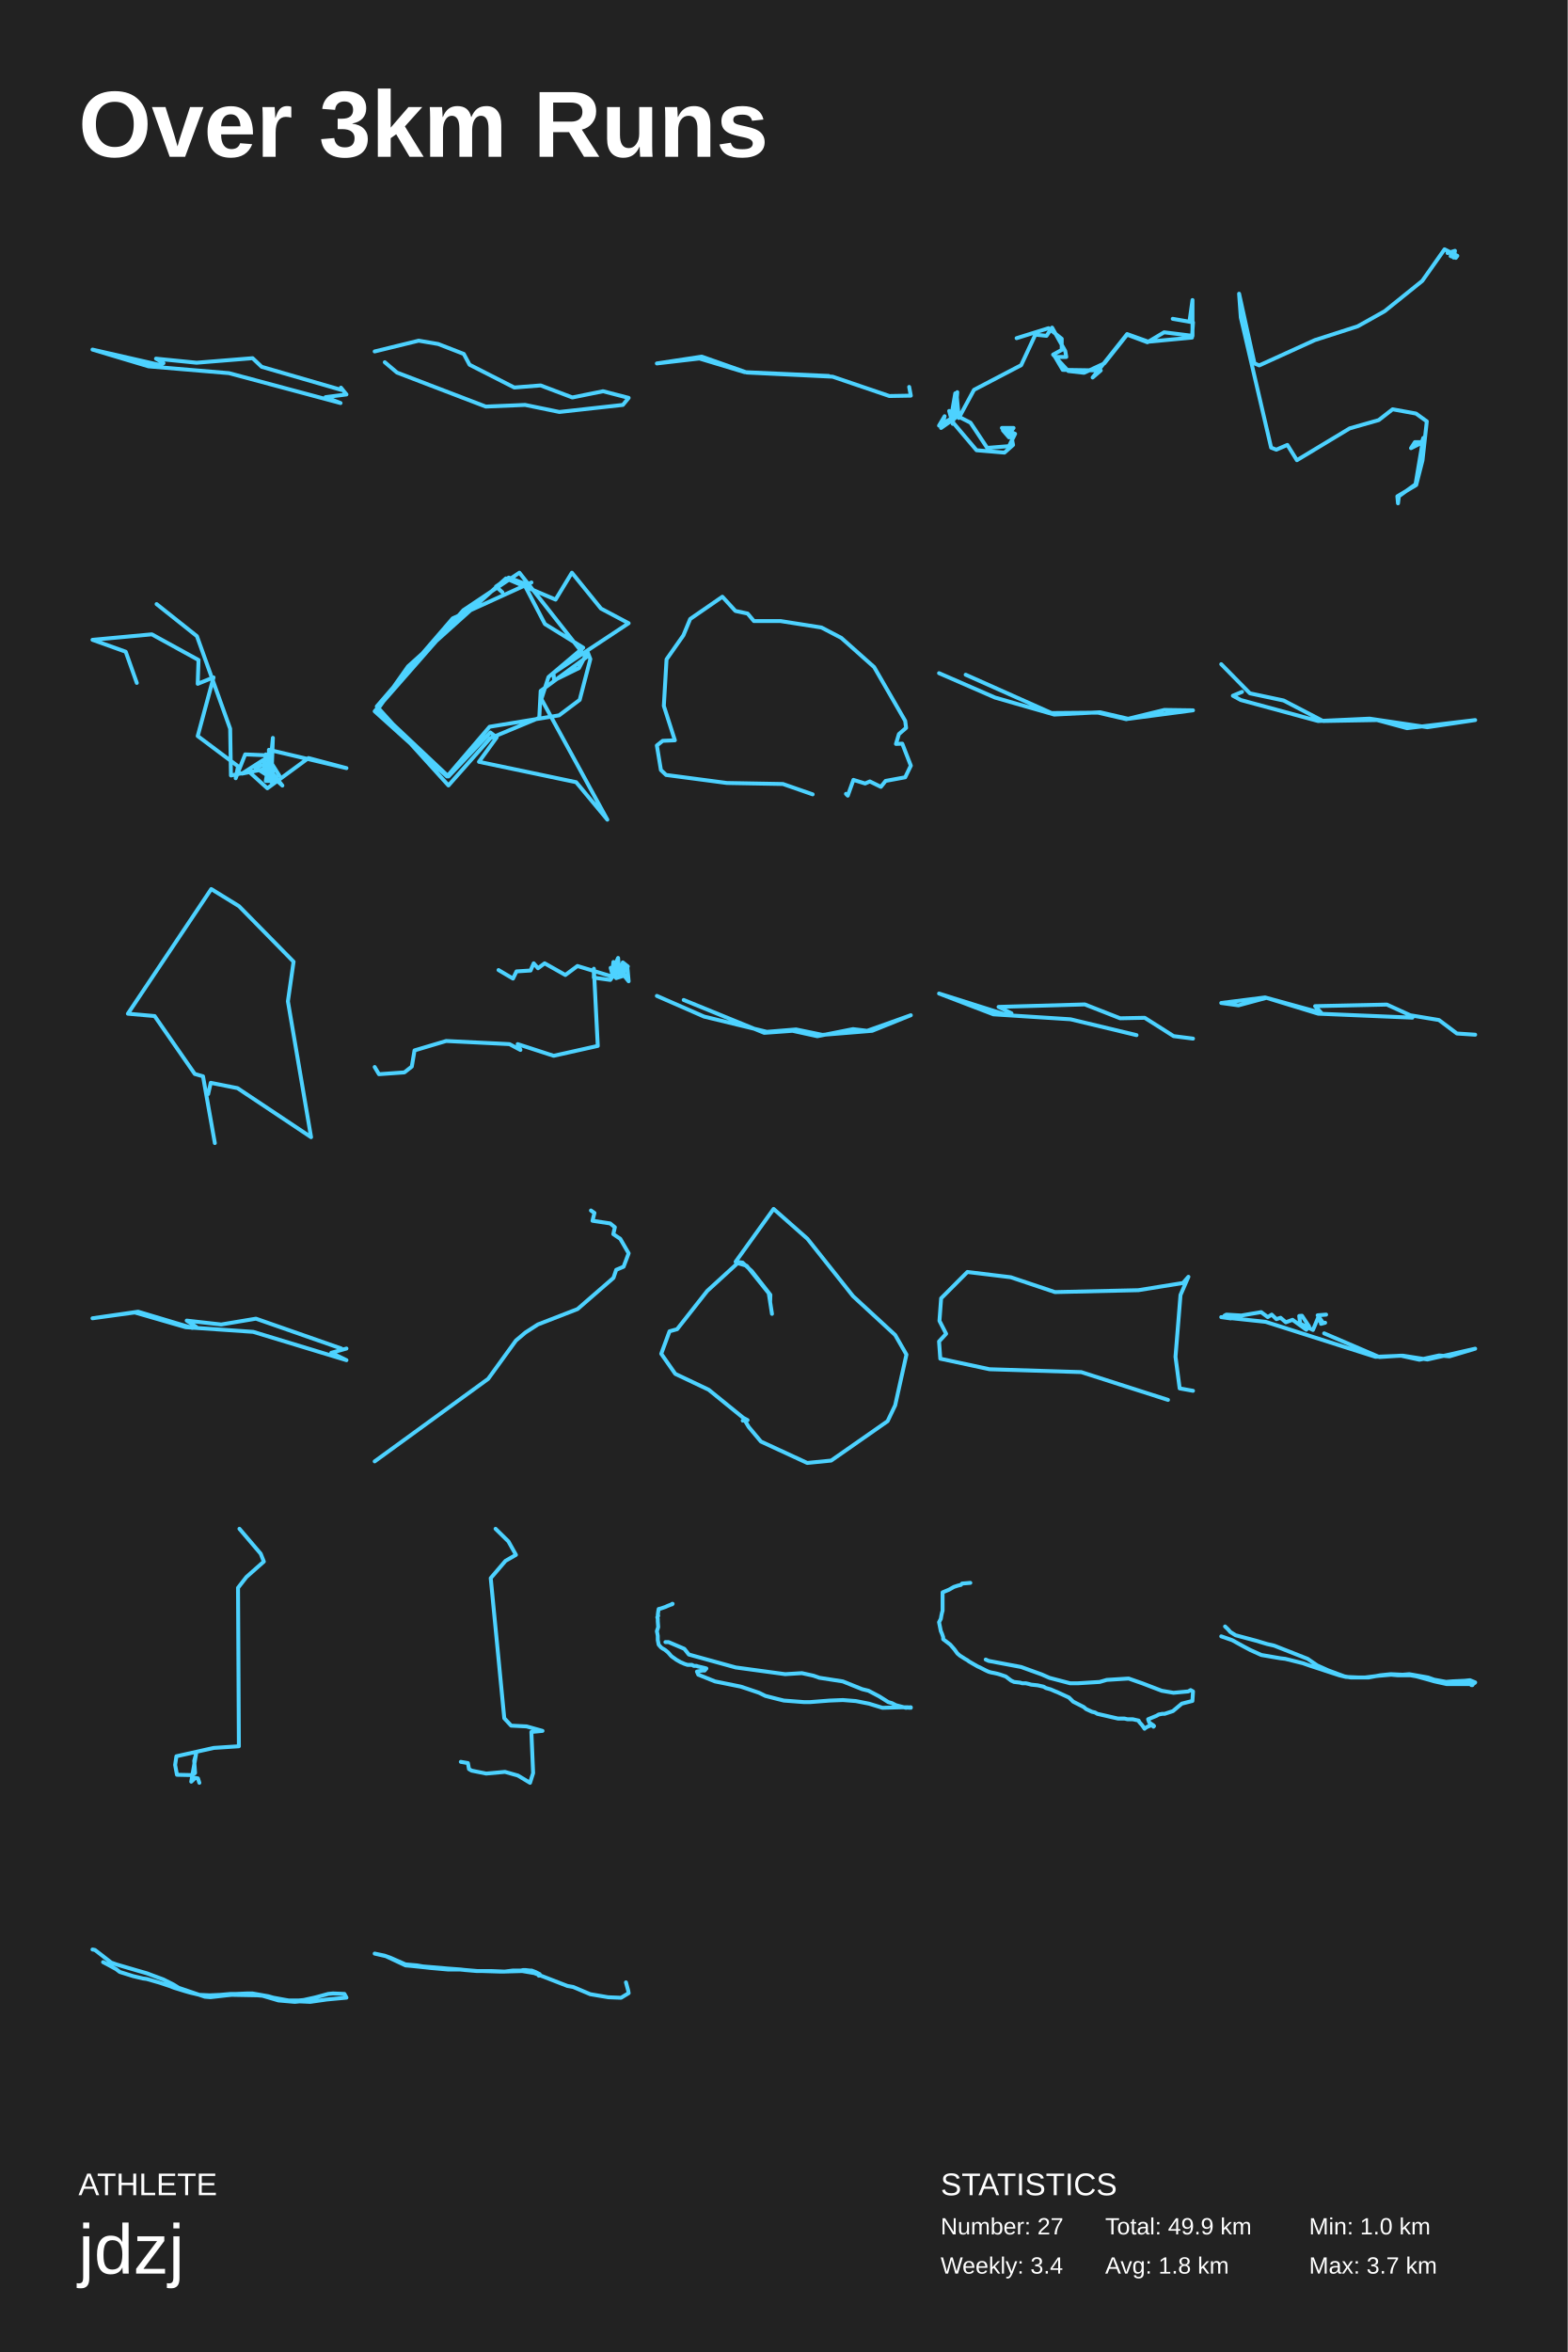
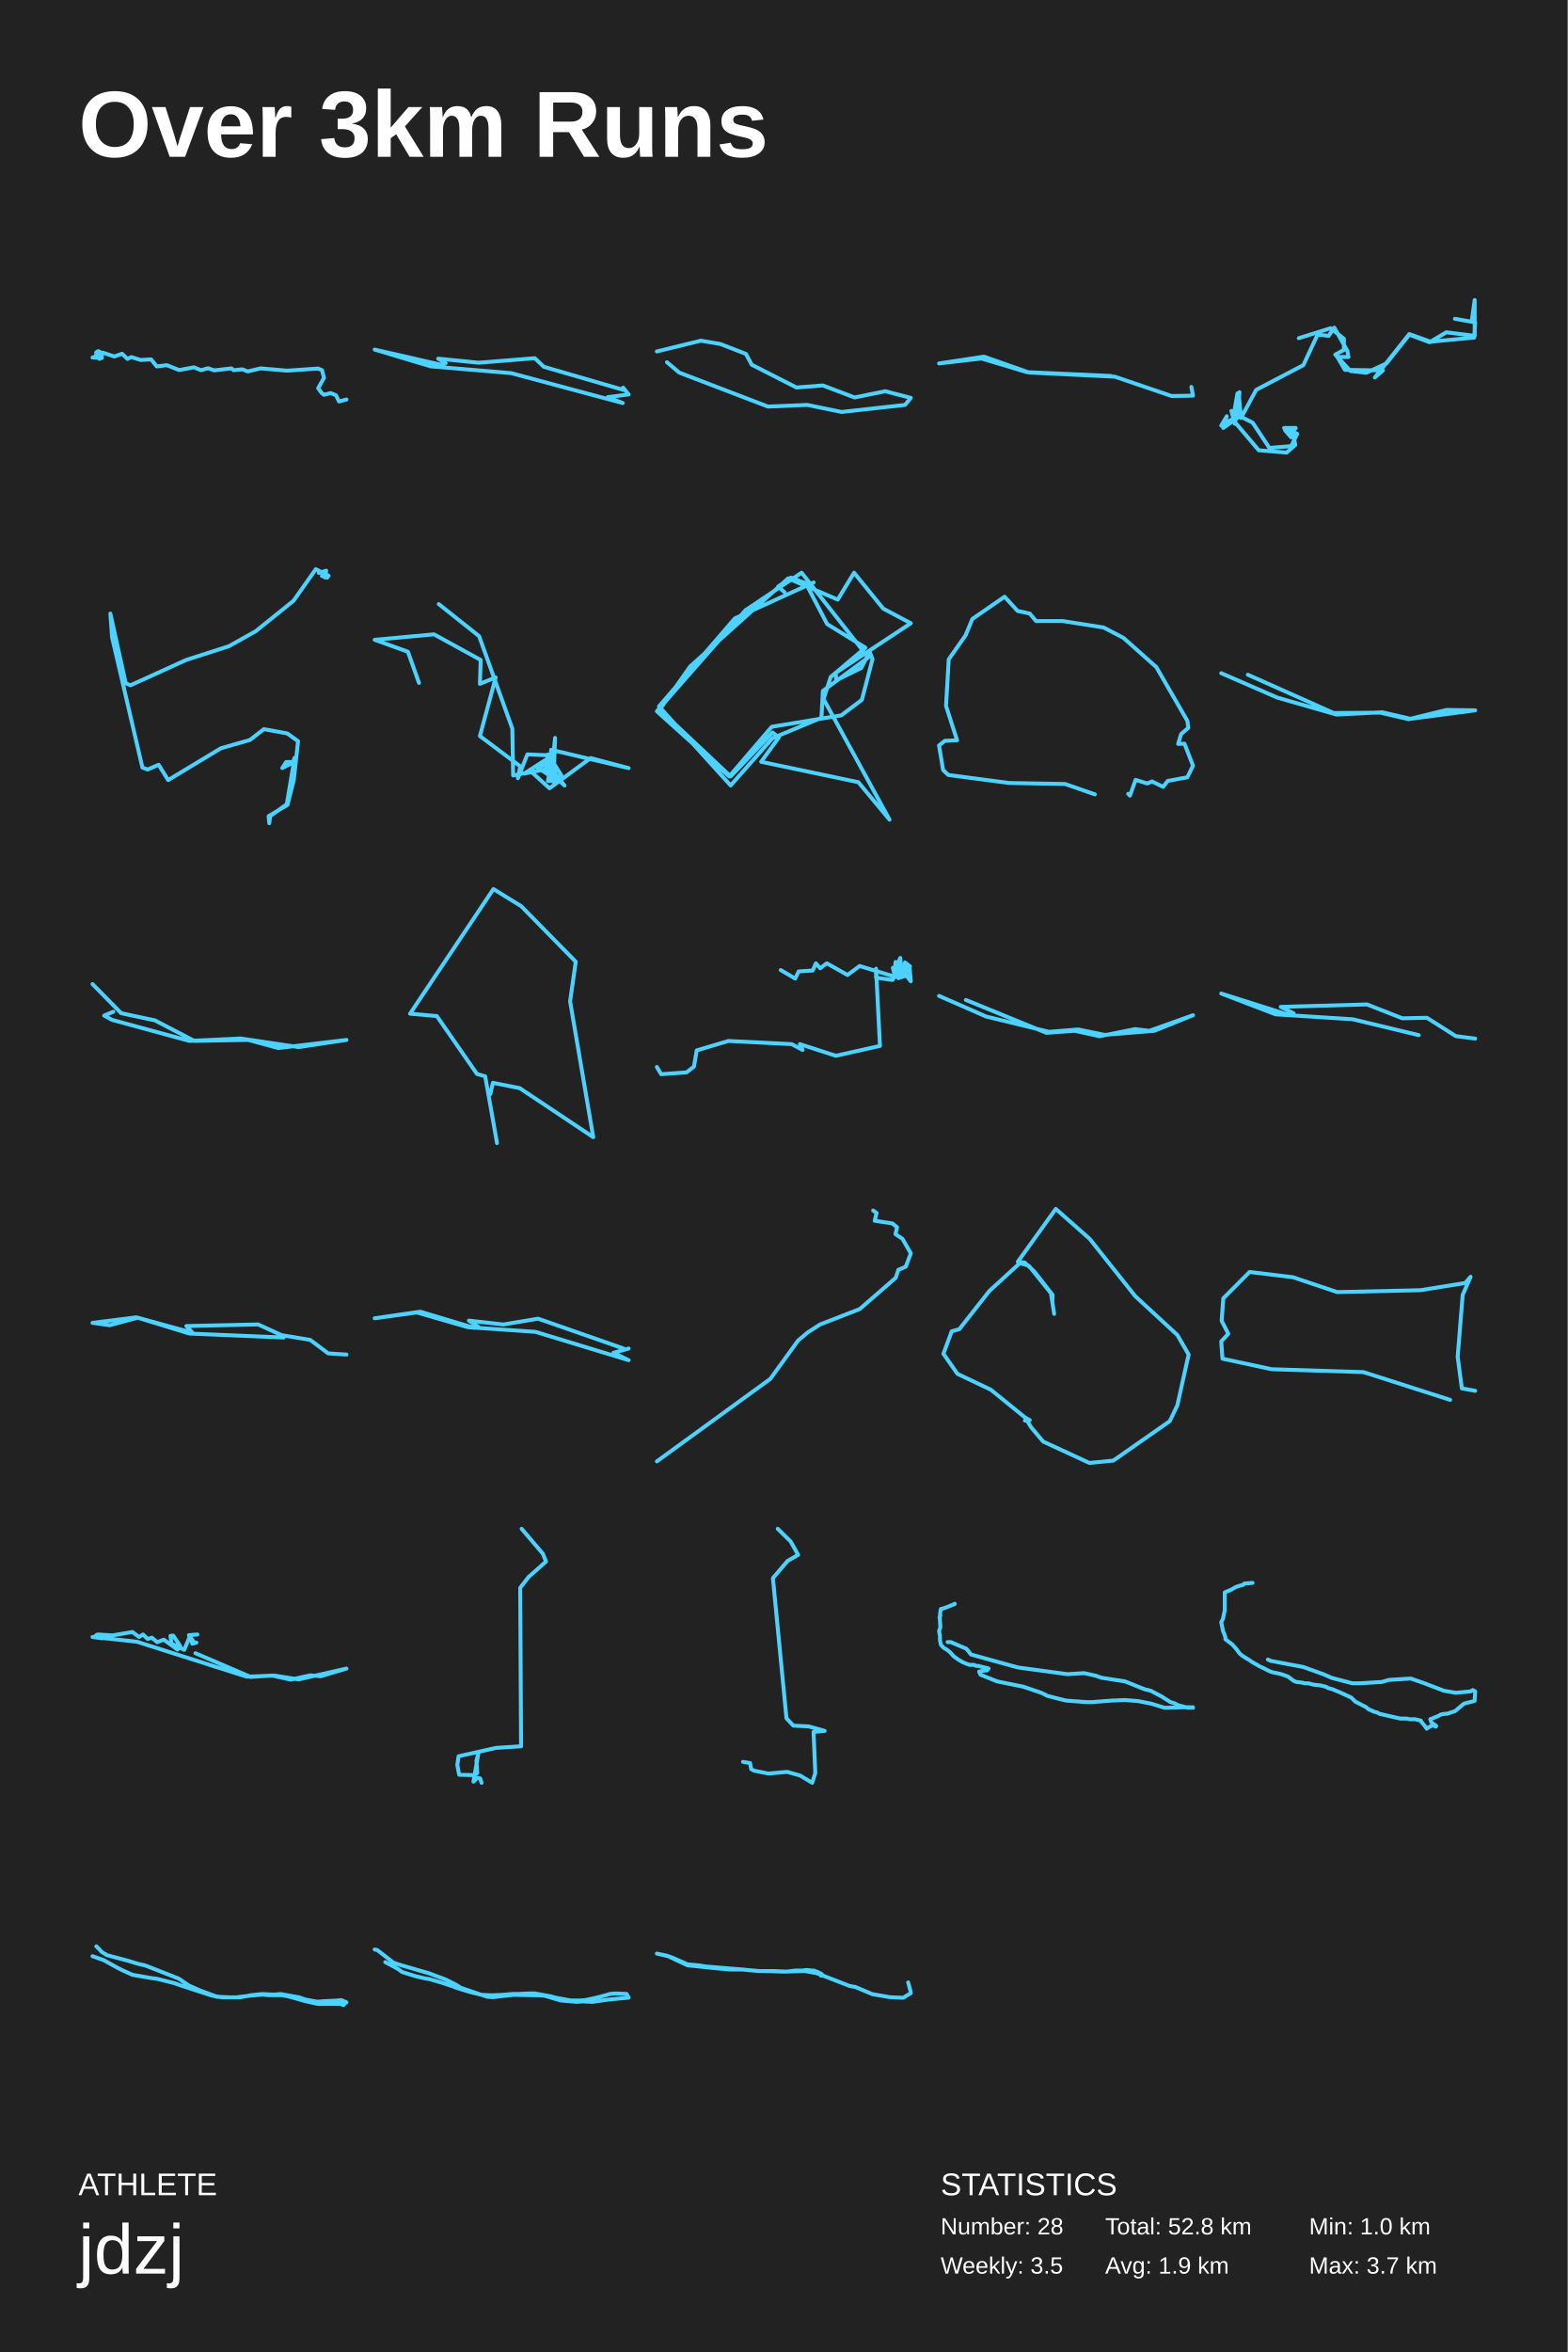
<svg xmlns="http://www.w3.org/2000/svg" baseProfile="full" height="300mm" version="1.1" viewBox="0,0,200,300" width="200mm">
  <defs />
  <rect fill="#222222" height="300" width="200" x="0" y="0" />
  <text fill="#FFFFFF" style="font-size:12px; font-family:Arial; font-weight:bold;" x="10" y="20">Over 3km Runs</text>
  <text fill="#FFFFFF" style="font-size:4px; font-family:Arial" x="10" y="280">ATHLETE</text>
  <text fill="#FFFFFF" style="font-size:9px; font-family:Arial" x="10" y="290">jdzj</text>
  <text fill="#FFFFFF" style="font-size:4px; font-family:Arial" x="120" y="280">STATISTICS</text>
-   <text fill="#FFFFFF" style="font-size:3px; font-family:Arial" x="120" y="285">Number: 27</text>
-   <text fill="#FFFFFF" style="font-size:3px; font-family:Arial" x="120" y="290">Weekly: 3.4</text>
-   <text fill="#FFFFFF" style="font-size:3px; font-family:Arial" x="141" y="285">Total: 49.9 km</text>
-   <text fill="#FFFFFF" style="font-size:3px; font-family:Arial" x="141" y="290">Avg: 1.8 km</text>
+   <text fill="#FFFFFF" style="font-size:3px; font-family:Arial" x="120" y="285">Number: 28</text>
+   <text fill="#FFFFFF" style="font-size:3px; font-family:Arial" x="120" y="290">Weekly: 3.5</text>
+   <text fill="#FFFFFF" style="font-size:3px; font-family:Arial" x="141" y="285">Total: 52.8 km</text>
+   <text fill="#FFFFFF" style="font-size:3px; font-family:Arial" x="141" y="290">Avg: 1.9 km</text>
  <text fill="#FFFFFF" style="font-size:3px; font-family:Arial" x="167" y="285">Min: 1.0 km</text>
  <text fill="#FFFFFF" style="font-size:3px; font-family:Arial" x="167" y="290">Max: 3.7 km</text>
-   <polyline fill="none" points="43.546,49.734 33.383,46.786 32.226,45.688 25.082,46.266 19.9,45.746 20.856,46.324 20.403,46.555 11.8,44.59 18.944,46.729 29.207,47.595 43.445,51.41 41.534,50.658 44.2,50.312 43.496,49.445" stroke="#4dd2ff" stroke-linecap="round" stroke-linejoin="round" stroke-width="0.5" />
-   <polyline fill="none" points="49.089,46.203 50.653,47.524 61.975,51.859 66.991,51.648 71.364,52.546 79.464,51.648 80.2,50.749 76.932,49.903 73.02,50.696 68.97,49.163 65.611,49.427 59.904,46.52 59.168,45.145 55.9,43.877 53.415,43.454 47.8,44.828" stroke="#4dd2ff" stroke-linecap="round" stroke-linejoin="round" stroke-width="0.5" />
-   <polyline fill="none" points="115.99,49.353 116.2,50.465 113.465,50.513 106.228,48.048 95.287,47.517 89.523,45.487 83.8,46.357 89.228,45.728 94.993,47.468 105.723,47.952" stroke="#4dd2ff" stroke-linecap="round" stroke-linejoin="round" stroke-width="0.5" />
-   <polyline fill="none" points="129.695,43.135 133.769,41.862 135.45,43.21 135.45,44.632 134.351,45.231 136.291,47.326 138.296,47.551 140.883,46.353 143.793,42.686 146.38,43.659 148.514,42.386 152.135,42.836 152.135,38.27 151.747,41.039 149.613,40.665 152.2,41.114 152.071,43.06 146.509,43.584 143.793,42.611 139.395,48.15 140.43,47.252 135.58,47.177 134.61,45.53 136.032,45.53 135.903,44.782 134.222,41.788 133.51,42.836 132.087,42.686 130.277,46.578 124.262,49.722 122.322,53.314 122.063,50.545 121.546,54.063 121.093,52.416 121.546,53.539 121.158,52.566 123.81,53.913 125.944,57.131 128.725,56.907 129.501,55.335 127.819,54.587 129.307,54.587 128.595,55.485 127.949,54.886 128.725,55.784 128.919,55.036 129.242,56.757 128.143,57.73 124.586,57.431 121.287,53.539 121.869,50.171 122.257,52.865 119.8,54.287 120.511,53.09 120.059,54.587 121.869,53.314 122.128,50.021" stroke="#4dd2ff" stroke-linecap="round" stroke-linejoin="round" stroke-width="0.5" />
-   <polyline fill="none" points="181.281,56.524 180.01,57.164 180.507,56.396 181.391,56.396 181.584,55.852 180.59,61.769 178.463,63.304 178.353,64.2 178.27,63.304 180.673,61.865 181.474,58.731 182.026,53.742 180.645,52.75 177.662,52.206 175.895,53.582 172.193,54.637 165.454,58.699 164.239,56.748 162.83,57.356 162.167,57.1 158.3,40.5 158.079,37.461 160.04,46.353 160.648,46.609 167.746,43.379 173.215,41.62 176.64,39.7 181.446,35.83 184.291,31.8 185.921,32.632 185.727,32.888 185.065,32.664 185.451,32.344 185.451,32.856 185.617,31.992 184.678,32.28" stroke="#4dd2ff" stroke-linecap="round" stroke-linejoin="round" stroke-width="0.5" />
-   <polyline fill="none" points="19.976,77.052 25.123,81.144 29.363,92.95 29.464,98.911 31.785,98.444 34.107,100.548 39.355,96.69 44.2,97.976 34.308,95.638 34.308,99.496 34.813,94.119 34.611,99.729 34.914,97.859 30.877,98.677 33.602,96.924 35.015,99.496 32.492,97.859 34.308,97.392 33.905,99.612 35.015,99.612 33.703,97.275 36.024,100.197 33.703,98.093 33.905,96.223 35.621,98.911 34.006,96.339 31.28,96.223 30.069,99.262 30.372,97.742 25.224,93.885 27.243,86.404 25.224,87.222 25.325,84.183 19.37,80.91 11.8,81.611 16.039,83.131 17.452,87.105" stroke="#4dd2ff" stroke-linecap="round" stroke-linejoin="round" stroke-width="0.5" />
-   <polyline fill="none" points="67.801,74.296 57.755,78.871 48.072,90.1 57.212,100.185 62.552,94.154 68.797,91.555 68.978,88.124 74.77,83.862 66.263,73.049 59.113,77.831 47.8,90.724 57.031,99.041 62.461,92.699 71.331,91.243 73.955,89.268 75.313,84.07 74.951,83.134 73.865,85.213 70.697,86.773 70.607,85.837 80.2,79.495 76.67,77.623 72.96,73.049 70.878,76.48 64.543,73.777 52.054,85.005 48.162,90.516 57.212,99.041 62.552,93.427 63.366,94.05 61.104,97.17 73.503,99.769 77.485,104.551 69.068,89.164 69.973,86.357 74.408,82.614 69.521,79.599 66.806,74.4 64.905,73.673 63.276,74.816 64.091,75.544" stroke="#4dd2ff" stroke-linecap="round" stroke-linejoin="round" stroke-width="0.5" />
-   <polyline fill="none" points="103.677,101.321 99.885,100.001 92.733,99.87 84.978,98.847 84.317,98.22 83.8,95.086 84.547,94.492 86.098,94.426 84.69,90.038 85.035,84.099 87.189,81.03 88.051,78.951 92.159,76.114 93.824,77.929 95.376,78.259 96.18,79.215 99.569,79.215 104.797,80.04 107.324,81.36 111.518,85.088 115.482,91.951 115.597,92.842 114.678,93.634 114.304,94.888 115.109,94.855 116.2,97.659 115.482,99.144 112.983,99.606 112.38,100.364 110.972,99.672 110.369,99.936 108.876,99.474 108.157,101.486 107.928,101.255" stroke="#4dd2ff" stroke-linecap="round" stroke-linejoin="round" stroke-width="0.5" />
-   <polyline fill="none" points="123.195,86.061 134.152,90.947 140.082,90.898 143.692,91.737 148.547,90.552 152.2,90.602 143.95,91.687 140.34,90.848 134.496,91.144 126.933,88.973 119.8,85.863" stroke="#4dd2ff" stroke-linecap="round" stroke-linejoin="round" stroke-width="0.5" />
-   <polyline fill="none" points="155.8,84.719 159.459,88.435 163.754,89.348 168.792,91.967 175.685,91.845 179.503,92.881 188.2,91.845 182.102,92.759 174.731,91.663 168.155,91.967 158.292,89.287 157.285,88.739 158.451,88.252" stroke="#4dd2ff" stroke-linecap="round" stroke-linejoin="round" stroke-width="0.5" />
-   <polyline fill="none" points="27.409,145.8 25.899,137.286 24.849,136.984 19.728,129.6 16.315,129.299 26.95,113.4 30.495,115.585 37.453,122.668 36.731,127.716 39.685,145.047 30.298,138.793 26.884,138.115 26.556,139.546" stroke="#4dd2ff" stroke-linecap="round" stroke-linejoin="round" stroke-width="0.5" />
-   <polyline fill="none" points="63.601,123.731 65.446,124.819 65.894,123.903 67.689,123.789 68.087,122.872 68.636,123.502 69.483,122.872 72.125,124.361 73.67,123.216 78.206,124.59 77.907,123.445 80.05,123.674 78.455,123.101 78.854,122.185 78.954,123.445 78.705,122.872 78.156,123.617 78.256,122.701 78.954,123.674 78.206,123.445 79.702,123.273 79.702,123.846 79.054,123.044 78.007,123.617 80.1,123.273 79.452,122.758 79.253,124.476 78.356,123.731 78.256,124.361 79.502,123.56 78.954,123.617 80.2,125.163 80.05,123.502 79.303,123.617 79.702,124.418 78.605,124.762 78.455,124.132 77.857,124.991 75.764,124.705 75.764,123.56 76.262,133.408 70.63,134.667 66.044,133.179 66.393,133.923 64.997,133.179 56.922,132.778 52.884,133.98 52.535,136.041 51.588,136.786 48.348,137.015 47.8,136.099" stroke="#4dd2ff" stroke-linecap="round" stroke-linejoin="round" stroke-width="0.5" />
-   <polyline fill="none" points="87.224,127.547 97.498,131.74 101.11,131.48 104.271,132.172 108.824,131.264 110.631,131.48 116.2,129.492 111.27,131.48 104.911,131.999 101.562,131.307 97.836,131.61 89.821,129.665 83.8,127.028" stroke="#4dd2ff" stroke-linecap="round" stroke-linejoin="round" stroke-width="0.5" />
-   <polyline fill="none" points="152.2,132.475 149.725,132.159 146.039,129.821 142.904,129.884 138.393,128.115 127.391,128.431 129.041,129.252 128.381,129.442 119.8,126.725 126.731,129.379 136.578,130.011 144.994,132.033" stroke="#4dd2ff" stroke-linecap="round" stroke-linejoin="round" stroke-width="0.5" />
-   <polyline fill="none" points="188.2,131.977 185.867,131.825 183.578,130.106 179.924,129.499 176.93,128.134 167.774,128.336 168.566,129.195 161.391,127.223 155.8,127.931 158.001,128.235 161.567,127.274 168.17,129.297 180.188,129.802" stroke="#4dd2ff" stroke-linecap="round" stroke-linejoin="round" stroke-width="0.5" />
-   <polyline fill="none" points="43.554,172.008 32.653,168.198 28.215,168.94 23.821,168.445 25.027,169.237 24.553,169.385 17.616,167.307 11.8,168.148 17.186,167.406 23.691,169.287 32.309,169.88 44.2,173.493 42.261,172.553 44.2,172.008" stroke="#4dd2ff" stroke-linecap="round" stroke-linejoin="round" stroke-width="0.5" />
-   <polyline fill="none" points="75.391,154.4 75.837,154.713 75.589,155.709 77.845,156.05 78.44,156.534 78.242,157.416 79.134,158.013 80.2,159.862 79.555,161.569 78.613,161.967 78.266,162.991 73.68,166.973 68.623,168.936 67.037,169.96 65.822,170.984 62.277,175.876 47.8,186.4" stroke="#4dd2ff" stroke-linecap="round" stroke-linejoin="round" stroke-width="0.5" />
-   <polyline fill="none" points="98.487,167.585 98.076,164.955 95.256,161.449 94.11,161.112 90.233,164.652 86.385,169.541 85.415,169.81 84.358,172.676 86.15,175.238 90.409,177.261 95.021,181.004 94.757,181.206 95.373,181.138 94.815,180.835 95.52,182.015 97.077,183.869 102.982,186.6 106.037,186.297 113.234,181.273 114.203,179.25 115.642,172.777 114.203,170.282 108.827,165.326 103.011,158.01 98.693,154.2 93.846,160.943 94.727,161.044 95.932,162.157 98.282,165.158 98.252,166.102" stroke="#4dd2ff" stroke-linecap="round" stroke-linejoin="round" stroke-width="0.5" />
-   <polyline fill="none" points="149.008,178.558 137.942,175.014 126.237,174.647 119.96,173.303 119.8,171.103 120.704,170.125 119.853,168.475 120.066,165.603 123.418,162.242 128.951,162.914 134.59,164.808 145.231,164.564 150.923,163.647 151.615,162.853 150.604,165.175 149.966,173.058 150.498,177.092 152.2,177.397" stroke="#4dd2ff" stroke-linecap="round" stroke-linejoin="round" stroke-width="0.5" />
-   <polyline fill="none" points="168.93,170.069 175.972,173.091 178.703,172.918 181.084,173.437 183.589,172.89 184.917,173.005 188.2,172.026 182.111,173.408 178.979,172.918 175.471,173.062 161.463,168.601 155.8,167.997 157.028,168.169 156.201,167.824 156.452,167.68 158.356,167.795 160.887,167.363 161.739,167.997 162.24,167.68 162.841,168.256 163.368,168.083 164.044,168.659 164.896,168.342 166.65,169.609 167.001,169.177 166.099,167.824 165.748,167.853 165.873,168.831 167.502,169.637 168.179,168.025 168.555,168.803 169.056,168.716 168.529,168.86 168.83,168.774 168.103,167.766 169.181,167.68" stroke="#4dd2ff" stroke-linecap="round" stroke-linejoin="round" stroke-width="0.5" />
-   <polyline fill="none" points="25.434,227.4 25.252,226.836 24.907,226.773 24.397,227.254 25.016,223.721 24.779,224.578 24.888,226.146 24.543,226.418 22.577,226.376 22.341,225.122 22.505,224.014 27.272,222.948 30.475,222.739 30.366,202.526 31.439,201.146 33.659,199.181 33.259,198.178 30.548,195" stroke="#4dd2ff" stroke-linecap="round" stroke-linejoin="round" stroke-width="0.5" />
-   <polyline fill="none" points="58.788,224.726 59.696,224.884 59.833,225.65 60.175,225.847 62.023,226.22 64.419,226.004 66.079,226.476 67.62,227.4 68.013,226.162 67.791,220.913 69.212,220.775 67.175,220.205 65.207,220.107 64.334,219.163 62.605,201.292 64.488,199.09 65.823,198.323 64.864,196.612 63.221,195.0" stroke="#4dd2ff" stroke-linecap="round" stroke-linejoin="round" stroke-width="0.5" />
-   <polyline fill="none" points="84.891,209.451 85.294,209.451 87.304,210.309 87.879,211.035 93.853,212.685 100.172,213.542 102.298,213.41 103.791,213.74 104.538,214.004 107.526,214.466 109.996,215.456 110.8,215.654 112.179,216.38 113.328,217.105 113.787,217.237 114.304,217.501 115.568,217.831 116.2,217.765 116.143,217.765 116.143,217.765 115.97,217.831 116.085,217.765 116.143,217.765 116.2,217.831 115.855,217.765 115.109,217.765 112.581,217.831 110.857,217.303 109.191,216.974 107.526,216.842 105.86,216.908 104.998,216.974 103.332,217.105 102.585,217.105 100.0,216.908 99.196,216.71 97.645,216.314 96.84,215.918 95.289,215.39 94.485,215.126 91.211,214.466 89.085,213.608 88.913,213.213 89.602,213.081 89.889,213.081 90.119,212.817 89.889,212.751 89.315,212.619 89.028,212.553 88.855,212.487 88.511,212.487 88.281,212.355 87.994,212.355 87.706,212.355 87.304,212.223 87.017,212.091 86.845,212.025 86.27,211.695 86.098,211.563 85.811,211.365 85.638,211.233 85.466,211.035 85.236,210.771 84.834,210.441 84.489,210.243 84.317,210.111 84.03,209.781 83.915,209.188 83.915,208.66 83.857,208.33 83.8,208.066 83.972,207.538 83.915,206.812 83.915,206.482 83.857,206.284 83.972,206.086 83.915,206.02 83.972,205.558 84.03,205.229 84.317,205.163 84.891,204.965 85.179,204.833 85.351,204.767 85.696,204.635 85.753,204.635 85.753,204.569 85.811,204.569" stroke="#4dd2ff" stroke-linecap="round" stroke-linejoin="round" stroke-width="0.5" />
-   <polyline fill="none" points="125.753,211.676 126.129,211.849 130.273,212.628 132.911,213.58 133.89,214.013 136.527,214.705 137.507,214.705 140.295,214.532 141.199,214.272 143.987,214.099 145.72,214.705 146.624,215.051 148.207,215.657 149.713,215.917 151.597,215.744 151.899,215.571 152.2,215.744 152.125,216.955 150.768,217.301 149.638,218.253 149.111,218.427 148.583,218.6 148.282,218.6 147.83,218.686 147.528,218.859 146.473,219.292 146.624,219.725 147.152,220.071 147.152,220.157 147.152,220.244 147.227,220.157 146.85,220.071 146.398,220.244 146.247,220.331 146.097,220.417 146.021,220.504 146.021,220.504 145.72,220.071 145.569,219.898 145.343,219.638 145.268,219.465 144.514,219.292 144.213,219.292 143.836,219.292 143.46,219.205 143.007,219.205 142.631,219.205 141.877,219.032 141.5,218.946 141.124,218.859 140.747,218.773 139.993,218.6 139.692,218.427 139.315,218.34 138.939,218.167 138.562,217.994 138.26,217.734 137.582,217.388 136.904,217.042 136.377,216.523 136.0,216.349 135.623,216.176 135.247,216.003 134.87,215.83 134.644,215.744 134.041,215.484 133.74,215.397 133.438,215.311 133.137,215.138 132.76,215.051 132.383,214.965 131.554,214.878 131.253,214.792 130.876,214.705 130.424,214.705 130.123,214.619 129.369,214.532 128.993,214.359 128.314,213.84 127.561,213.58 127.26,213.493 126.883,213.407 126.431,213.32 126.129,213.234 125.753,213.061 125.074,212.715 124.698,212.542 124.396,212.368 123.643,211.936 123.417,211.763 123.115,211.59 122.437,211.157 122.136,210.897 121.759,210.378 121.232,209.772 120.327,209.08 120.327,208.82 120.177,208.387 120.026,208.041 119.8,206.916 120.026,206.483 120.101,206.051 120.177,205.704 120.252,205.445 120.252,205.012 120.252,203.887 120.252,203.108 121.081,202.762 121.684,202.416 122.211,202.243 122.588,202.156 122.739,201.983 123.793,201.896" stroke="#4dd2ff" stroke-linecap="round" stroke-linejoin="round" stroke-width="0.5" />
-   <polyline fill="none" points="156.287,207.458 156.653,207.807 156.957,208.157 157.627,208.577 160.246,209.276 161.647,209.696 162.56,209.906 166.823,211.585 168.041,212.424 169.442,213.054 171.513,213.823 172.305,213.963 173.766,213.963 174.619,213.963 176.08,213.683 177.42,213.543 178.943,213.613 179.795,213.543 182.171,213.963 182.962,214.243 184.485,214.523 185.338,214.453 186.86,214.383 187.53,214.313 188.2,214.593 188.139,214.663 187.956,214.733 187.895,214.803 187.895,214.872 187.835,214.803 187.713,214.942 187.713,214.803 187.774,214.872 187.835,214.942 187.774,214.872 187.895,214.733 187.835,214.733 187.774,214.733 187.774,214.803 187.774,214.733 187.774,214.733 187.774,214.733 187.774,214.803 187.713,214.803 187.713,214.803 187.652,214.803 187.591,214.803 187.713,214.803 187.713,214.803 187.713,214.803 187.652,214.803 187.652,214.872 187.53,214.803 186.129,214.803 184.546,214.803 182.962,214.453 182.232,214.243 180.709,213.823 179.917,213.683 178.273,213.683 177.481,213.613 175.837,213.753 174.132,213.963 173.34,213.963 171.695,213.893 170.843,213.683 167.006,212.424 166.214,212.144 163.961,211.585 163.352,211.515 160.916,211.095 159.515,210.466 158.723,210.046 157.201,209.206 155.8,208.717" stroke="#4dd2ff" stroke-linecap="round" stroke-linejoin="round" stroke-width="0.5" />
-   <polyline fill="none" points="11.8,248.66 12.112,248.72 14.188,250.33 14.863,250.569 17.512,251.344 18.758,251.702 19.381,251.94 20.835,252.477 22.133,253.133 22.808,253.551 26.131,254.684 26.858,254.743 28.935,254.505 29.558,254.445 32.829,254.505 33.504,254.564 35.529,255.161 37.606,255.34 38.229,255.28 39.579,255.34 41.656,255.042 42.279,254.982 43.577,254.863 44.2,254.803 43.94,254.326 42.487,254.266 41.863,254.326 40.565,254.684 40.098,254.803 38.748,255.101 38.125,255.161 36.827,255.161 36.152,255.042 34.854,254.803 34.231,254.624 32.206,254.266 31.531,254.266 30.181,254.326 29.454,254.326 28.104,254.445 26.754,254.505 25.456,254.445 24.21,254.147 23.587,253.968 22.237,253.551 21.613,253.312 20.367,252.895 18.706,252.417 18.238,252.358 16.992,252.06 15.279,251.523 14.812,251.165 13.721,250.569 13.15,250.27" stroke="#4dd2ff" stroke-linecap="round" stroke-linejoin="round" stroke-width="0.5" />
-   <polyline fill="none" points="79.858,252.852 80.143,253.9 80.2,254.228 79.23,254.817 77.576,254.752 75.294,254.359 73.127,253.441 72.385,253.31 68.164,251.672 66.624,251.41 64.285,251.476 62.688,251.41 61.547,251.41 60.863,251.41 59.323,251.279 58.809,251.214 57.041,251.083 56.356,251.017 53.961,250.821 53.219,250.69 51.736,250.559 49.796,249.707 49.055,249.445 47.8,249.183 49.226,249.51 50.481,250.1 51.736,250.69 52.477,250.755 54.36,250.952 54.93,251.017 56.413,251.148 57.155,251.214 58.695,251.214 59.38,251.279 60.92,251.41 61.604,251.41 63.715,251.476 64.399,251.476 65.426,251.345 65.768,251.345 65.996,251.345 66.225,251.345 66.453,251.345 66.738,251.279 67.023,251.279 67.594,251.345 67.822,251.345 68.335,251.541 68.849,251.803 68.792,251.934 68.792,252 68.735,252" stroke="#4dd2ff" stroke-linecap="round" stroke-linejoin="round" stroke-width="0.5" />
+   <polyline fill="none" points="44.2,50.959 43.251,51.212 42.861,50.414 42.183,50.141 41.319,50.355 41.014,50.102 40.591,49.518 41.336,48.195 41.082,47.221 40.574,47.007 36.625,47.28 33.253,46.988 31.609,47.377 30.915,47.105 29.796,47.221 29.525,46.988 27.322,47.241 26.543,46.968 25.645,47.221 24.746,46.852 22.849,47.202 21.29,46.579 20.002,46.735 19.273,45.839 17.951,45.917 16.748,45.547 16.257,45.781 15.579,45.119 14.579,45.47 13.122,44.983 12.274,45.431 12.868,45.002 13.003,45.664 11.8,45.606 12.817,45.236 12.325,45.353 12.851,45.314 12.427,45.489 12.698,45.781 12.41,45.547 12.817,45.411 12.698,45.197 12.359,45.314 12.478,45.606 13.003,45.392 12.749,45.294 12.715,45.567 12.851,45.217 12.664,45.567 12.783,45.294 12.868,45.509 12.613,44.808 12.766,45.314 12.681,44.983 12.715,45.314 12.376,45.061 12.495,44.886 12.613,45.061 12.359,45.158 12.698,45.333 12.427,45.178 12.749,44.886 12.512,45.294 12.241,45.294 12.512,44.788 12.258,44.964 12.664,45.314 12.376,45.139 12.427,45.314 12.512,45.158" stroke="#4dd2ff" stroke-linecap="round" stroke-linejoin="round" stroke-width="0.5" />
+   <polyline fill="none" points="79.546,49.734 69.383,46.786 68.226,45.688 61.082,46.266 55.9,45.746 56.856,46.324 56.403,46.555 47.8,44.59 54.944,46.729 65.207,47.595 79.445,51.41 77.534,50.658 80.2,50.312 79.496,49.445" stroke="#4dd2ff" stroke-linecap="round" stroke-linejoin="round" stroke-width="0.5" />
+   <polyline fill="none" points="85.089,46.203 86.653,47.524 97.975,51.859 102.991,51.648 107.364,52.546 115.464,51.648 116.2,50.749 112.932,49.903 109.02,50.696 104.97,49.163 101.611,49.427 95.904,46.52 95.168,45.145 91.9,43.877 89.415,43.454 83.8,44.828" stroke="#4dd2ff" stroke-linecap="round" stroke-linejoin="round" stroke-width="0.5" />
+   <polyline fill="none" points="151.99,49.353 152.2,50.465 149.465,50.513 142.228,48.048 131.287,47.517 125.523,45.487 119.8,46.357 125.228,45.728 130.993,47.468 141.723,47.952" stroke="#4dd2ff" stroke-linecap="round" stroke-linejoin="round" stroke-width="0.5" />
+   <polyline fill="none" points="165.695,43.135 169.769,41.862 171.45,43.21 171.45,44.632 170.351,45.231 172.291,47.326 174.296,47.551 176.883,46.353 179.793,42.686 182.38,43.659 184.514,42.386 188.135,42.836 188.135,38.27 187.747,41.039 185.613,40.665 188.2,41.114 188.071,43.06 182.509,43.584 179.793,42.611 175.395,48.15 176.43,47.252 171.58,47.177 170.61,45.53 172.032,45.53 171.903,44.782 170.222,41.788 169.51,42.836 168.087,42.686 166.277,46.578 160.262,49.722 158.322,53.314 158.063,50.545 157.546,54.063 157.093,52.416 157.546,53.539 157.158,52.566 159.81,53.913 161.944,57.131 164.725,56.907 165.501,55.335 163.819,54.587 165.307,54.587 164.595,55.485 163.949,54.886 164.725,55.784 164.919,55.036 165.242,56.757 164.143,57.73 160.586,57.431 157.287,53.539 157.869,50.171 158.257,52.865 155.8,54.287 156.511,53.09 156.059,54.587 157.869,53.314 158.128,50.021" stroke="#4dd2ff" stroke-linecap="round" stroke-linejoin="round" stroke-width="0.5" />
+   <polyline fill="none" points="37.281,97.324 36.01,97.964 36.507,97.196 37.391,97.196 37.584,96.652 36.59,102.569 34.463,104.104 34.353,105.0 34.27,104.104 36.673,102.665 37.474,99.531 38.026,94.542 36.645,93.55 33.662,93.006 31.895,94.382 28.193,95.437 21.454,99.499 20.239,97.548 18.83,98.156 18.167,97.9 14.3,81.3 14.079,78.261 16.04,87.153 16.648,87.409 23.746,84.179 29.215,82.42 32.64,80.5 37.446,76.63 40.291,72.6 41.921,73.432 41.727,73.688 41.065,73.464 41.451,73.144 41.451,73.656 41.617,72.792 40.678,73.08" stroke="#4dd2ff" stroke-linecap="round" stroke-linejoin="round" stroke-width="0.5" />
+   <polyline fill="none" points="55.976,77.052 61.123,81.144 65.363,92.95 65.464,98.911 67.785,98.444 70.107,100.548 75.355,96.69 80.2,97.976 70.308,95.638 70.308,99.496 70.813,94.119 70.611,99.729 70.914,97.859 66.877,98.677 69.602,96.924 71.015,99.496 68.492,97.859 70.308,97.392 69.905,99.612 71.015,99.612 69.703,97.275 72.024,100.197 69.703,98.093 69.905,96.223 71.621,98.911 70.006,96.339 67.28,96.223 66.069,99.262 66.372,97.742 61.224,93.885 63.243,86.404 61.224,87.222 61.325,84.183 55.37,80.91 47.8,81.611 52.039,83.131 53.452,87.105" stroke="#4dd2ff" stroke-linecap="round" stroke-linejoin="round" stroke-width="0.5" />
+   <polyline fill="none" points="103.801,74.296 93.755,78.871 84.072,90.1 93.212,100.185 98.552,94.154 104.797,91.555 104.978,88.124 110.77,83.862 102.263,73.049 95.113,77.831 83.8,90.724 93.031,99.041 98.461,92.699 107.331,91.243 109.955,89.268 111.313,84.07 110.951,83.134 109.865,85.213 106.697,86.773 106.607,85.837 116.2,79.495 112.67,77.623 108.96,73.049 106.878,76.48 100.543,73.777 88.054,85.005 84.162,90.516 93.212,99.041 98.552,93.427 99.366,94.05 97.104,97.17 109.503,99.769 113.485,104.551 105.068,89.164 105.973,86.357 110.408,82.614 105.521,79.599 102.806,74.4 100.905,73.673 99.276,74.816 100.091,75.544" stroke="#4dd2ff" stroke-linecap="round" stroke-linejoin="round" stroke-width="0.5" />
+   <polyline fill="none" points="139.677,101.321 135.885,100.001 128.733,99.87 120.978,98.847 120.317,98.22 119.8,95.086 120.547,94.492 122.098,94.426 120.69,90.038 121.035,84.099 123.189,81.03 124.051,78.951 128.159,76.114 129.824,77.929 131.376,78.259 132.18,79.215 135.569,79.215 140.797,80.04 143.324,81.36 147.518,85.088 151.482,91.951 151.597,92.842 150.678,93.634 150.304,94.888 151.109,94.855 152.2,97.659 151.482,99.144 148.983,99.606 148.38,100.364 146.972,99.672 146.369,99.936 144.876,99.474 144.157,101.486 143.928,101.255" stroke="#4dd2ff" stroke-linecap="round" stroke-linejoin="round" stroke-width="0.5" />
+   <polyline fill="none" points="159.195,86.061 170.152,90.947 176.082,90.898 179.692,91.737 184.547,90.552 188.2,90.602 179.95,91.687 176.34,90.848 170.496,91.144 162.933,88.973 155.8,85.863" stroke="#4dd2ff" stroke-linecap="round" stroke-linejoin="round" stroke-width="0.5" />
+   <polyline fill="none" points="11.8,125.519 15.459,129.235 19.754,130.148 24.792,132.767 31.685,132.645 35.503,133.681 44.2,132.645 38.102,133.559 30.731,132.463 24.155,132.767 14.292,130.087 13.285,129.539 14.451,129.052" stroke="#4dd2ff" stroke-linecap="round" stroke-linejoin="round" stroke-width="0.5" />
+   <polyline fill="none" points="63.409,145.8 61.899,137.286 60.849,136.984 55.728,129.6 52.315,129.299 62.95,113.4 66.495,115.585 73.453,122.668 72.731,127.716 75.685,145.047 66.298,138.793 62.884,138.115 62.556,139.546" stroke="#4dd2ff" stroke-linecap="round" stroke-linejoin="round" stroke-width="0.5" />
+   <polyline fill="none" points="99.601,123.731 101.446,124.819 101.894,123.903 103.689,123.789 104.087,122.872 104.636,123.502 105.483,122.872 108.125,124.361 109.67,123.216 114.206,124.59 113.907,123.445 116.05,123.674 114.455,123.101 114.854,122.185 114.954,123.445 114.705,122.872 114.156,123.617 114.256,122.701 114.954,123.674 114.206,123.445 115.702,123.273 115.702,123.846 115.054,123.044 114.007,123.617 116.1,123.273 115.452,122.758 115.253,124.476 114.356,123.731 114.256,124.361 115.502,123.56 114.954,123.617 116.2,125.163 116.05,123.502 115.303,123.617 115.702,124.418 114.605,124.762 114.455,124.132 113.857,124.991 111.764,124.705 111.764,123.56 112.262,133.408 106.63,134.667 102.044,133.179 102.393,133.923 100.997,133.179 92.922,132.778 88.884,133.98 88.535,136.041 87.588,136.786 84.348,137.015 83.8,136.099" stroke="#4dd2ff" stroke-linecap="round" stroke-linejoin="round" stroke-width="0.5" />
+   <polyline fill="none" points="123.224,127.547 133.498,131.74 137.11,131.48 140.271,132.172 144.824,131.264 146.631,131.48 152.2,129.492 147.27,131.48 140.911,131.999 137.562,131.307 133.836,131.61 125.821,129.665 119.8,127.028" stroke="#4dd2ff" stroke-linecap="round" stroke-linejoin="round" stroke-width="0.5" />
+   <polyline fill="none" points="188.2,132.475 185.725,132.159 182.039,129.821 178.904,129.884 174.393,128.115 163.391,128.431 165.041,129.252 164.381,129.442 155.8,126.725 162.731,129.379 172.578,130.011 180.994,132.033" stroke="#4dd2ff" stroke-linecap="round" stroke-linejoin="round" stroke-width="0.5" />
+   <polyline fill="none" points="44.2,172.777 41.867,172.625 39.578,170.906 35.924,170.299 32.93,168.934 23.774,169.136 24.566,169.995 17.391,168.023 11.8,168.731 14.001,169.035 17.567,168.074 24.17,170.097 36.188,170.602" stroke="#4dd2ff" stroke-linecap="round" stroke-linejoin="round" stroke-width="0.5" />
+   <polyline fill="none" points="79.554,172.008 68.653,168.198 64.215,168.94 59.821,168.445 61.027,169.237 60.553,169.385 53.616,167.307 47.8,168.148 53.186,167.406 59.691,169.287 68.309,169.88 80.2,173.493 78.261,172.553 80.2,172.008" stroke="#4dd2ff" stroke-linecap="round" stroke-linejoin="round" stroke-width="0.5" />
+   <polyline fill="none" points="111.391,154.4 111.837,154.713 111.589,155.709 113.845,156.05 114.44,156.534 114.242,157.416 115.134,158.013 116.2,159.862 115.555,161.569 114.613,161.967 114.266,162.991 109.68,166.973 104.623,168.936 103.037,169.96 101.822,170.984 98.277,175.876 83.8,186.4" stroke="#4dd2ff" stroke-linecap="round" stroke-linejoin="round" stroke-width="0.5" />
+   <polyline fill="none" points="134.487,167.585 134.076,164.955 131.256,161.449 130.11,161.112 126.233,164.652 122.385,169.541 121.415,169.81 120.358,172.676 122.15,175.238 126.409,177.261 131.021,181.004 130.757,181.206 131.373,181.138 130.815,180.835 131.52,182.015 133.077,183.869 138.982,186.6 142.037,186.297 149.234,181.273 150.203,179.25 151.642,172.777 150.203,170.282 144.827,165.326 139.011,158.01 134.693,154.2 129.846,160.943 130.727,161.044 131.932,162.157 134.282,165.158 134.252,166.102" stroke="#4dd2ff" stroke-linecap="round" stroke-linejoin="round" stroke-width="0.5" />
+   <polyline fill="none" points="185.008,178.558 173.942,175.014 162.237,174.647 155.96,173.303 155.8,171.103 156.704,170.125 155.853,168.475 156.066,165.603 159.418,162.242 164.951,162.914 170.59,164.808 181.231,164.564 186.923,163.647 187.615,162.853 186.604,165.175 185.966,173.058 186.498,177.092 188.2,177.397" stroke="#4dd2ff" stroke-linecap="round" stroke-linejoin="round" stroke-width="0.5" />
+   <polyline fill="none" points="24.93,210.869 31.972,213.891 34.703,213.718 37.084,214.237 39.589,213.69 40.917,213.805 44.2,212.826 38.111,214.208 34.979,213.718 31.471,213.862 17.463,209.401 11.8,208.797 13.028,208.969 12.201,208.624 12.452,208.48 14.356,208.595 16.887,208.163 17.739,208.797 18.24,208.48 18.841,209.056 19.368,208.883 20.044,209.459 20.896,209.142 22.65,210.409 23.001,209.977 22.099,208.624 21.748,208.653 21.873,209.631 23.502,210.437 24.179,208.825 24.555,209.603 25.056,209.516 24.529,209.66 24.83,209.574 24.103,208.566 25.181,208.48" stroke="#4dd2ff" stroke-linecap="round" stroke-linejoin="round" stroke-width="0.5" />
+   <polyline fill="none" points="61.434,227.4 61.252,226.836 60.907,226.773 60.397,227.254 61.016,223.721 60.779,224.578 60.888,226.146 60.543,226.418 58.577,226.376 58.341,225.122 58.505,224.014 63.272,222.948 66.475,222.739 66.366,202.526 67.439,201.146 69.659,199.181 69.259,198.178 66.548,195" stroke="#4dd2ff" stroke-linecap="round" stroke-linejoin="round" stroke-width="0.5" />
+   <polyline fill="none" points="94.788,224.726 95.696,224.884 95.833,225.65 96.175,225.847 98.023,226.22 100.419,226.004 102.079,226.476 103.62,227.4 104.013,226.162 103.791,220.913 105.212,220.775 103.175,220.205 101.207,220.107 100.334,219.163 98.605,201.292 100.488,199.09 101.823,198.323 100.864,196.612 99.221,195.0" stroke="#4dd2ff" stroke-linecap="round" stroke-linejoin="round" stroke-width="0.5" />
+   <polyline fill="none" points="120.891,209.451 121.294,209.451 123.304,210.309 123.879,211.035 129.853,212.685 136.172,213.542 138.298,213.41 139.791,213.74 140.538,214.004 143.526,214.466 145.996,215.456 146.8,215.654 148.179,216.38 149.328,217.105 149.787,217.237 150.304,217.501 151.568,217.831 152.2,217.765 152.143,217.765 152.143,217.765 151.97,217.831 152.085,217.765 152.143,217.765 152.2,217.831 151.855,217.765 151.109,217.765 148.581,217.831 146.857,217.303 145.191,216.974 143.526,216.842 141.86,216.908 140.998,216.974 139.332,217.105 138.585,217.105 136.0,216.908 135.196,216.71 133.645,216.314 132.84,215.918 131.289,215.39 130.485,215.126 127.211,214.466 125.085,213.608 124.913,213.213 125.602,213.081 125.889,213.081 126.119,212.817 125.889,212.751 125.315,212.619 125.028,212.553 124.855,212.487 124.511,212.487 124.281,212.355 123.994,212.355 123.706,212.355 123.304,212.223 123.017,212.091 122.845,212.025 122.27,211.695 122.098,211.563 121.811,211.365 121.638,211.233 121.466,211.035 121.236,210.771 120.834,210.441 120.489,210.243 120.317,210.111 120.03,209.781 119.915,209.188 119.915,208.66 119.857,208.33 119.8,208.066 119.972,207.538 119.915,206.812 119.915,206.482 119.857,206.284 119.972,206.086 119.915,206.02 119.972,205.558 120.03,205.229 120.317,205.163 120.891,204.965 121.179,204.833 121.351,204.767 121.696,204.635 121.753,204.635 121.753,204.569 121.811,204.569" stroke="#4dd2ff" stroke-linecap="round" stroke-linejoin="round" stroke-width="0.5" />
+   <polyline fill="none" points="161.753,211.676 162.129,211.849 166.273,212.628 168.911,213.58 169.89,214.013 172.527,214.705 173.507,214.705 176.295,214.532 177.199,214.272 179.987,214.099 181.72,214.705 182.624,215.051 184.207,215.657 185.713,215.917 187.597,215.744 187.899,215.571 188.2,215.744 188.125,216.955 186.768,217.301 185.638,218.253 185.111,218.427 184.583,218.6 184.282,218.6 183.83,218.686 183.528,218.859 182.473,219.292 182.624,219.725 183.152,220.071 183.152,220.157 183.152,220.244 183.227,220.157 182.85,220.071 182.398,220.244 182.247,220.331 182.097,220.417 182.021,220.504 182.021,220.504 181.72,220.071 181.569,219.898 181.343,219.638 181.268,219.465 180.514,219.292 180.213,219.292 179.836,219.292 179.46,219.205 179.007,219.205 178.631,219.205 177.877,219.032 177.5,218.946 177.124,218.859 176.747,218.773 175.993,218.6 175.692,218.427 175.315,218.34 174.939,218.167 174.562,217.994 174.26,217.734 173.582,217.388 172.904,217.042 172.377,216.523 172.0,216.349 171.623,216.176 171.247,216.003 170.87,215.83 170.644,215.744 170.041,215.484 169.74,215.397 169.438,215.311 169.137,215.138 168.76,215.051 168.383,214.965 167.554,214.878 167.253,214.792 166.876,214.705 166.424,214.705 166.123,214.619 165.369,214.532 164.993,214.359 164.314,213.84 163.561,213.58 163.26,213.493 162.883,213.407 162.431,213.32 162.129,213.234 161.753,213.061 161.074,212.715 160.698,212.542 160.396,212.368 159.643,211.936 159.417,211.763 159.115,211.59 158.437,211.157 158.136,210.897 157.759,210.378 157.232,209.772 156.327,209.08 156.327,208.82 156.177,208.387 156.026,208.041 155.8,206.916 156.026,206.483 156.101,206.051 156.177,205.704 156.252,205.445 156.252,205.012 156.252,203.887 156.252,203.108 157.081,202.762 157.684,202.416 158.211,202.243 158.588,202.156 158.739,201.983 159.793,201.896" stroke="#4dd2ff" stroke-linecap="round" stroke-linejoin="round" stroke-width="0.5" />
+   <polyline fill="none" points="12.287,248.258 12.653,248.607 12.957,248.957 13.627,249.377 16.246,250.076 17.647,250.496 18.56,250.706 22.823,252.385 24.041,253.224 25.442,253.854 27.513,254.623 28.305,254.763 29.766,254.763 30.619,254.763 32.08,254.483 33.42,254.343 34.943,254.413 35.795,254.343 38.171,254.763 38.962,255.043 40.485,255.323 41.338,255.253 42.86,255.183 43.53,255.113 44.2,255.393 44.139,255.463 43.956,255.533 43.895,255.603 43.895,255.672 43.835,255.603 43.713,255.742 43.713,255.603 43.774,255.672 43.835,255.742 43.774,255.672 43.895,255.533 43.835,255.533 43.774,255.533 43.774,255.603 43.774,255.533 43.774,255.533 43.774,255.533 43.774,255.603 43.713,255.603 43.713,255.603 43.652,255.603 43.591,255.603 43.713,255.603 43.713,255.603 43.713,255.603 43.652,255.603 43.652,255.672 43.53,255.603 42.129,255.603 40.546,255.603 38.962,255.253 38.232,255.043 36.709,254.623 35.917,254.483 34.273,254.483 33.481,254.413 31.837,254.553 30.132,254.763 29.34,254.763 27.695,254.693 26.843,254.483 23.006,253.224 22.214,252.944 19.961,252.385 19.352,252.315 16.916,251.895 15.515,251.266 14.723,250.846 13.201,250.006 11.8,249.517" stroke="#4dd2ff" stroke-linecap="round" stroke-linejoin="round" stroke-width="0.5" />
+   <polyline fill="none" points="47.8,248.66 48.112,248.72 50.188,250.33 50.863,250.569 53.512,251.344 54.758,251.702 55.381,251.94 56.835,252.477 58.133,253.133 58.808,253.551 62.131,254.684 62.858,254.743 64.935,254.505 65.558,254.445 68.829,254.505 69.504,254.564 71.529,255.161 73.606,255.34 74.229,255.28 75.579,255.34 77.656,255.042 78.279,254.982 79.577,254.863 80.2,254.803 79.94,254.326 78.487,254.266 77.863,254.326 76.565,254.684 76.098,254.803 74.748,255.101 74.125,255.161 72.827,255.161 72.152,255.042 70.854,254.803 70.231,254.624 68.206,254.266 67.531,254.266 66.181,254.326 65.454,254.326 64.104,254.445 62.754,254.505 61.456,254.445 60.21,254.147 59.587,253.968 58.237,253.551 57.613,253.312 56.367,252.895 54.706,252.417 54.238,252.358 52.992,252.06 51.279,251.523 50.812,251.165 49.721,250.569 49.15,250.27" stroke="#4dd2ff" stroke-linecap="round" stroke-linejoin="round" stroke-width="0.5" />
+   <polyline fill="none" points="115.858,252.852 116.143,253.9 116.2,254.228 115.23,254.817 113.576,254.752 111.294,254.359 109.127,253.441 108.385,253.31 104.164,251.672 102.624,251.41 100.285,251.476 98.688,251.41 97.547,251.41 96.863,251.41 95.323,251.279 94.809,251.214 93.041,251.083 92.356,251.017 89.961,250.821 89.219,250.69 87.736,250.559 85.796,249.707 85.055,249.445 83.8,249.183 85.226,249.51 86.481,250.1 87.736,250.69 88.477,250.755 90.36,250.952 90.93,251.017 92.413,251.148 93.155,251.214 94.695,251.214 95.38,251.279 96.92,251.41 97.604,251.41 99.715,251.476 100.399,251.476 101.426,251.345 101.768,251.345 101.996,251.345 102.225,251.345 102.453,251.345 102.738,251.279 103.023,251.279 103.594,251.345 103.822,251.345 104.335,251.541 104.849,251.803 104.792,251.934 104.792,252 104.735,252" stroke="#4dd2ff" stroke-linecap="round" stroke-linejoin="round" stroke-width="0.5" />
</svg>
